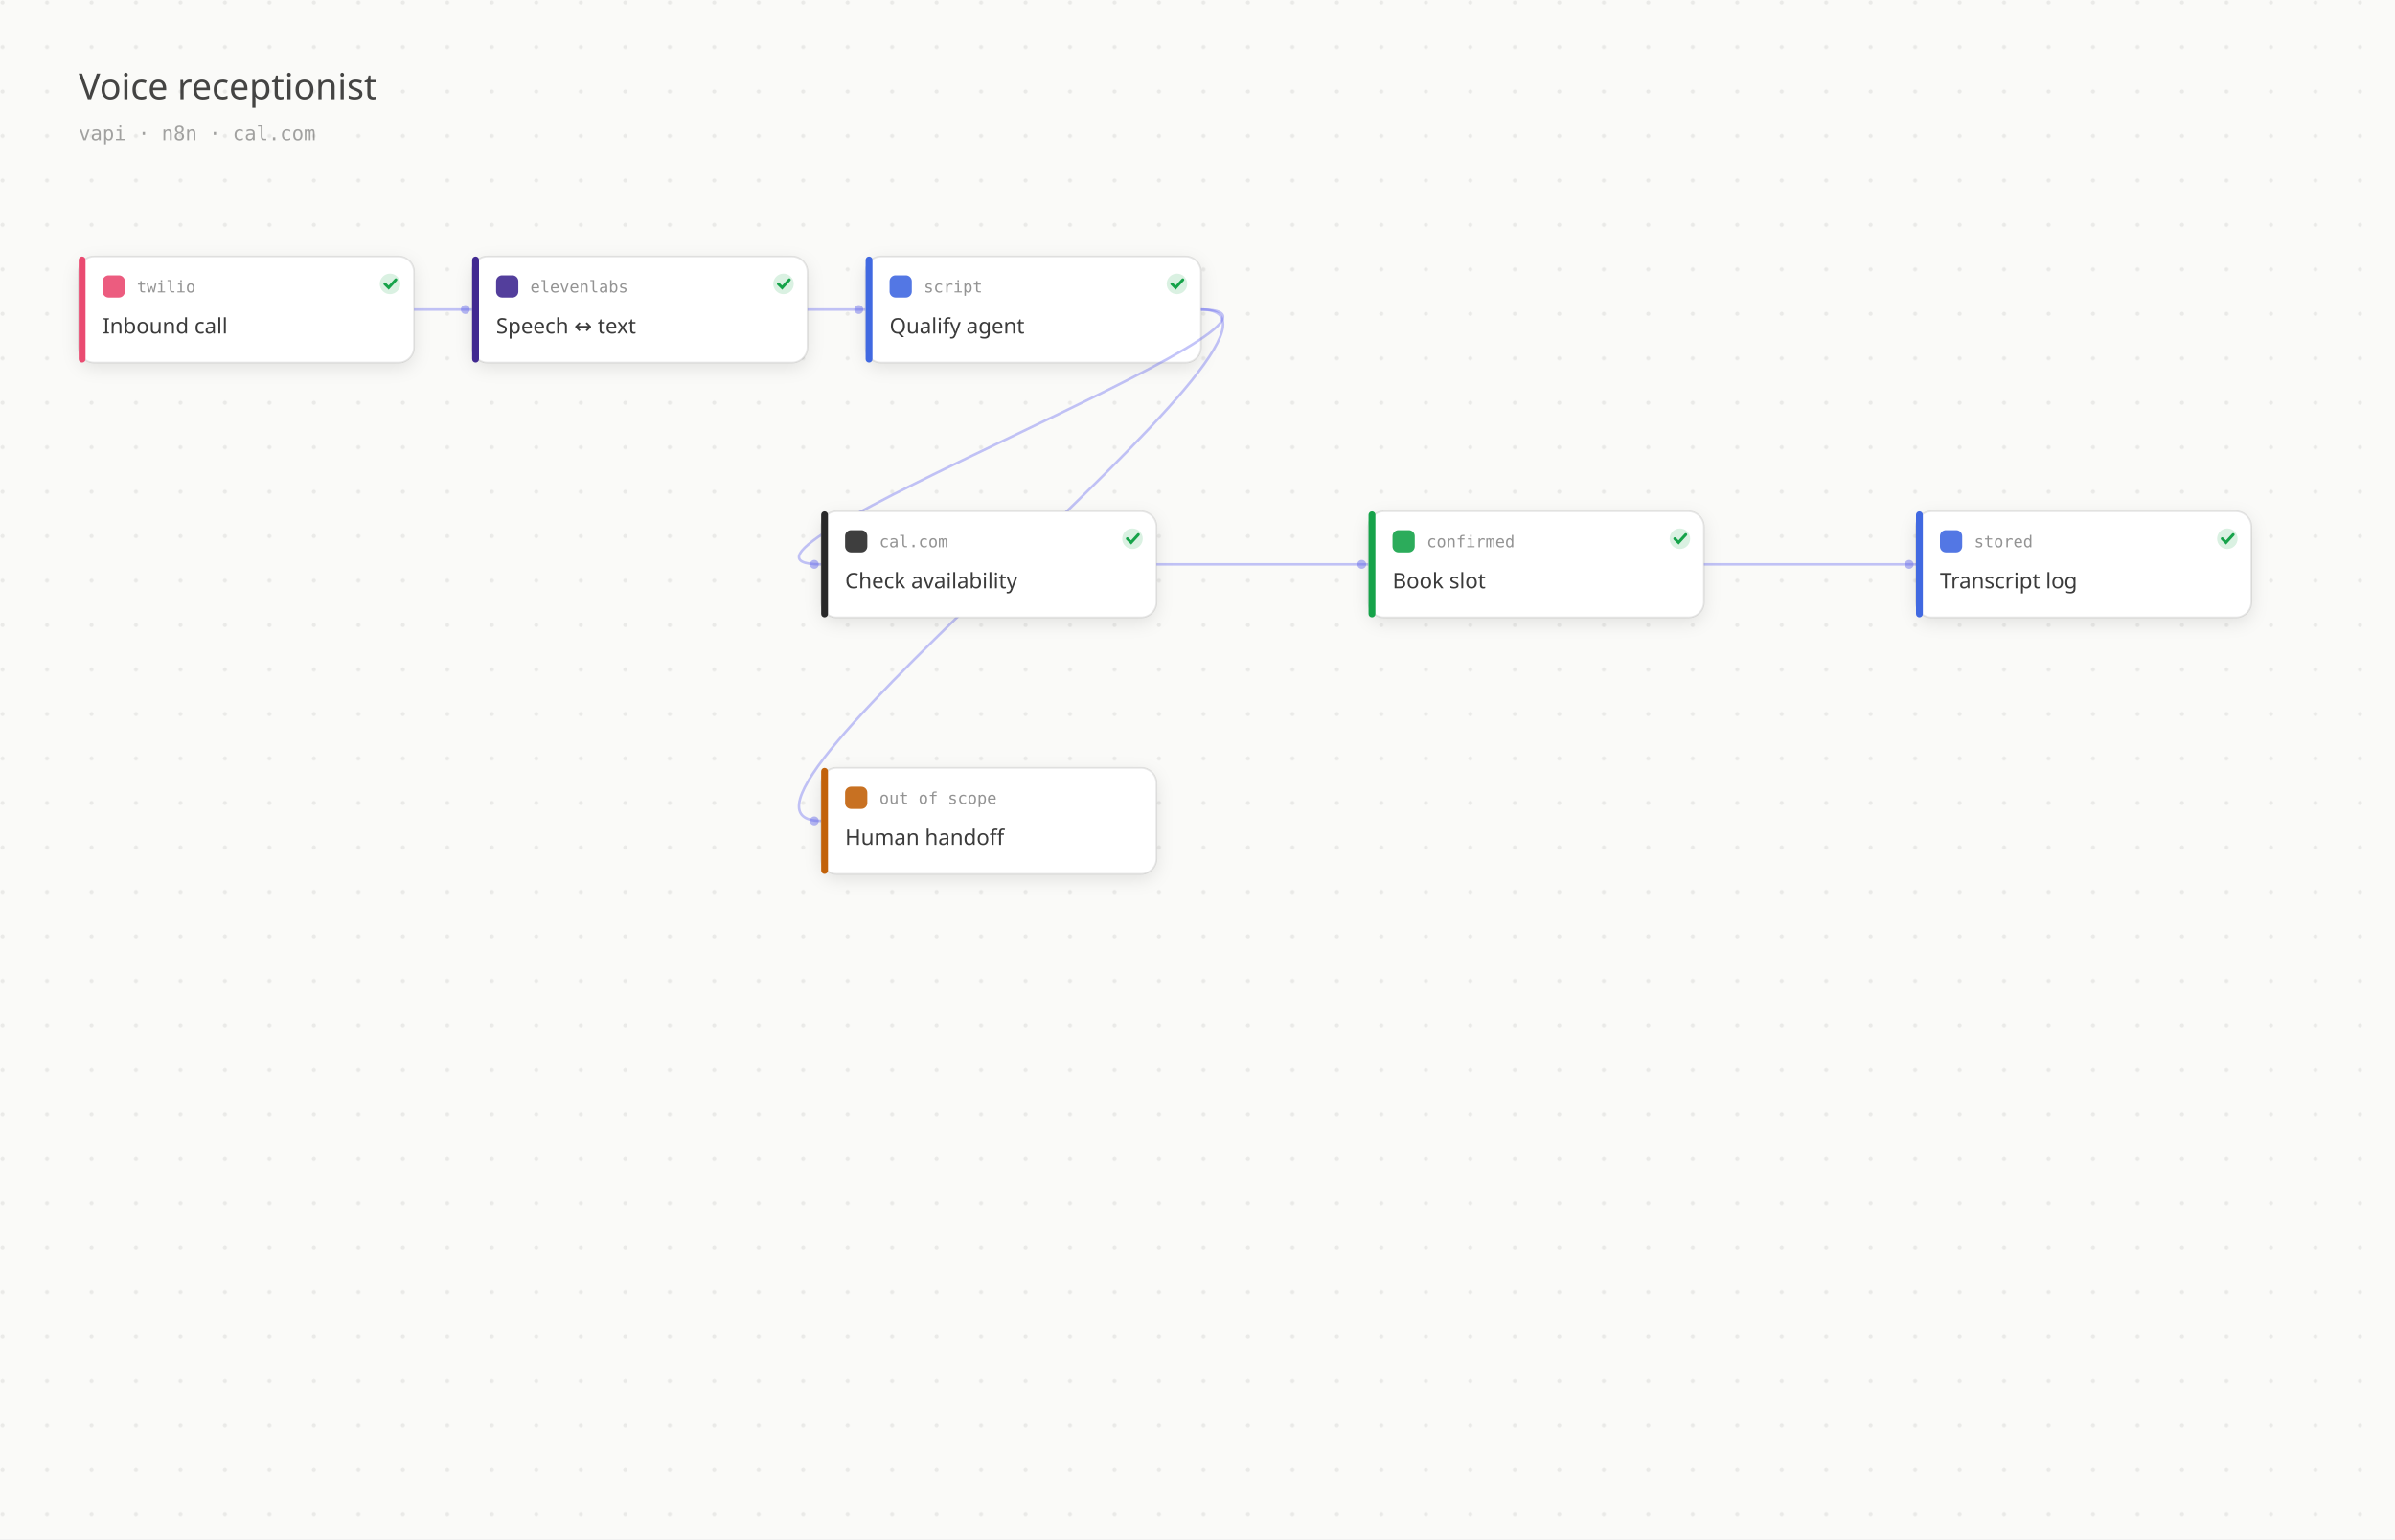
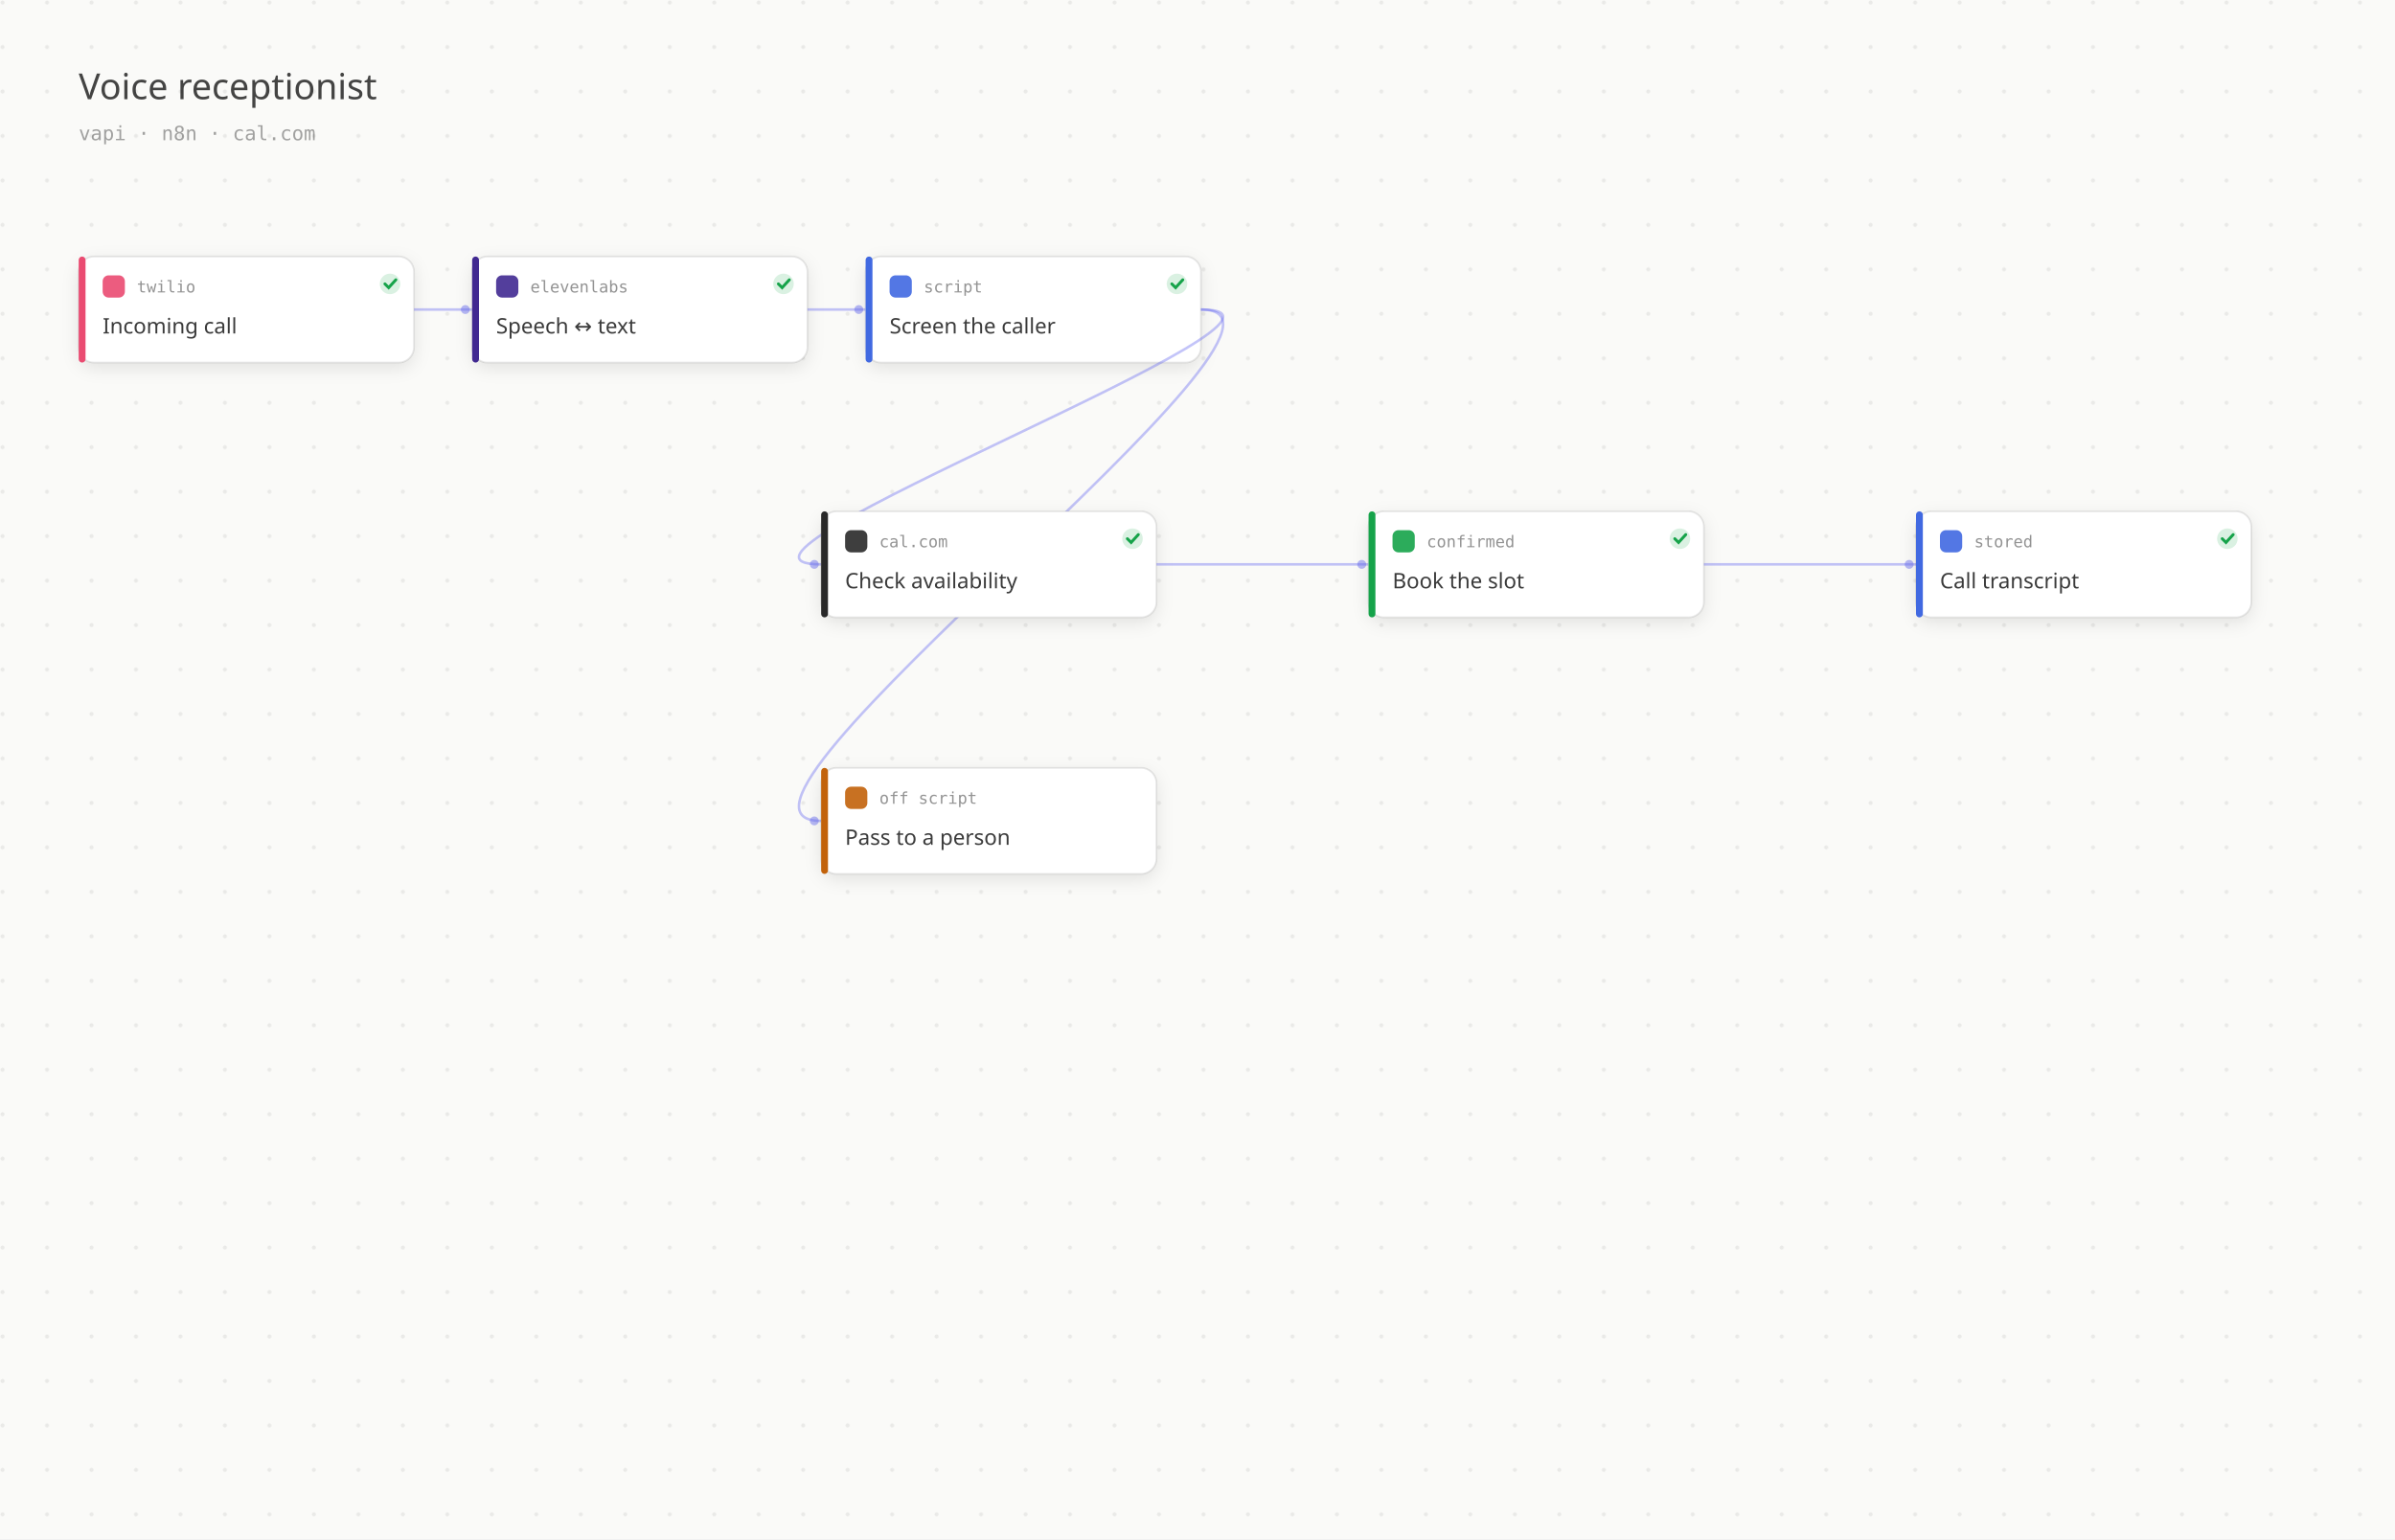
<svg xmlns="http://www.w3.org/2000/svg" viewBox="0 0 1400 900" width="1400" height="900" role="img" aria-label="voice agent">
  <defs>
    <pattern id="dots" width="26" height="26" patternUnits="userSpaceOnUse">
      <circle cx="1.5" cy="1.5" r="1.2" fill="#111" fill-opacity=".07" />
    </pattern>
    <filter id="sh" x="-40%" y="-40%" width="180%" height="180%">
      <feDropShadow dx="0" dy="3" stdDeviation="5" flood-color="#000" flood-opacity=".10" />
    </filter>
  </defs>
  <rect width="1400" height="900" fill="#FAFAF8" />
  <rect width="1400" height="900" fill="url(#dots)" />
  <text x="46" y="58" font-family="IBM Plex Sans,system-ui,sans-serif" font-size="21" fill="#111" fill-opacity=".78">Voice receptionist</text>
  <text x="46" y="82" font-family="ui-monospace,monospace" font-size="11.5" fill="#111" fill-opacity=".38">vapi · n8n · cal.com</text>
  <g filter="url(#sh)">
    <rect x="46" y="150" width="196" height="62" rx="9" fill="#fff" stroke="#111" stroke-opacity=".10" />
  </g>
  <rect x="46" y="150" width="4" height="62" rx="2" fill="#EA4B71" />
  <rect x="60" y="161" width="13" height="13" rx="3.5" fill="#EA4B71" fill-opacity=".9" />
  <text x="80" y="171" font-family="ui-monospace,monospace" font-size="9.5" fill="#111" fill-opacity=".45">twilio</text>
-   <text x="60" y="195" font-family="IBM Plex Sans,system-ui,sans-serif" font-size="12.5" fill="#111" fill-opacity=".82">Inbound call</text>
+   <text x="60" y="195" font-family="IBM Plex Sans,system-ui,sans-serif" font-size="12.5" fill="#111" fill-opacity=".82">Incoming call</text>
  <circle cx="228" cy="166" r="6" fill="#16a34a" fill-opacity=".16" />
  <path d="M225,166 l2.2,2.2 l4.2,-4.6" stroke="#16a34a" stroke-width="1.7" fill="none" stroke-linecap="round" />
  <path d="M242,181.0 C270,181.0 248,181.0 276,181.0" fill="none" stroke="#6366f1" stroke-opacity=".38" stroke-width="1.5" />
  <circle cx="272" cy="181.0" r="2.6" fill="#6366f1" fill-opacity=".45" />
  <g filter="url(#sh)">
    <rect x="276" y="150" width="196" height="62" rx="9" fill="#fff" stroke="#111" stroke-opacity=".10" />
  </g>
  <rect x="276" y="150" width="4" height="62" rx="2" fill="#412991" />
  <rect x="290" y="161" width="13" height="13" rx="3.5" fill="#412991" fill-opacity=".9" />
  <text x="310" y="171" font-family="ui-monospace,monospace" font-size="9.5" fill="#111" fill-opacity=".45">elevenlabs</text>
  <text x="290" y="195" font-family="IBM Plex Sans,system-ui,sans-serif" font-size="12.5" fill="#111" fill-opacity=".82">Speech ↔ text</text>
  <circle cx="458" cy="166" r="6" fill="#16a34a" fill-opacity=".16" />
  <path d="M455,166 l2.2,2.2 l4.2,-4.6" stroke="#16a34a" stroke-width="1.7" fill="none" stroke-linecap="round" />
  <path d="M472,181.0 C500,181.0 478,181.0 506,181.0" fill="none" stroke="#6366f1" stroke-opacity=".38" stroke-width="1.5" />
  <circle cx="502" cy="181.0" r="2.6" fill="#6366f1" fill-opacity=".45" />
  <g filter="url(#sh)">
    <rect x="506" y="150" width="196" height="62" rx="9" fill="#fff" stroke="#111" stroke-opacity=".10" />
  </g>
  <rect x="506" y="150" width="4" height="62" rx="2" fill="#4169E1" />
  <rect x="520" y="161" width="13" height="13" rx="3.5" fill="#4169E1" fill-opacity=".9" />
  <text x="540" y="171" font-family="ui-monospace,monospace" font-size="9.5" fill="#111" fill-opacity=".45">script</text>
-   <text x="520" y="195" font-family="IBM Plex Sans,system-ui,sans-serif" font-size="12.5" fill="#111" fill-opacity=".82">Qualify agent</text>
+   <text x="520" y="195" font-family="IBM Plex Sans,system-ui,sans-serif" font-size="12.5" fill="#111" fill-opacity=".82">Screen the caller</text>
  <circle cx="688" cy="166" r="6" fill="#16a34a" fill-opacity=".16" />
  <path d="M685,166 l2.2,2.2 l4.2,-4.6" stroke="#16a34a" stroke-width="1.7" fill="none" stroke-linecap="round" />
  <path d="M702,181 C790.8,181 391.2,330 480,330" fill="none" stroke="#6366f1" stroke-opacity=".38" stroke-width="1.5" />
  <circle cx="476" cy="330" r="2.6" fill="#6366f1" fill-opacity=".45" />
  <path d="M702,181 C790.8,181 391.2,480 480,480" fill="none" stroke="#6366f1" stroke-opacity=".38" stroke-width="1.5" />
  <circle cx="476" cy="480" r="2.6" fill="#6366f1" fill-opacity=".45" />
  <g filter="url(#sh)">
    <rect x="480" y="299" width="196" height="62" rx="9" fill="#fff" stroke="#111" stroke-opacity=".10" />
  </g>
  <rect x="480" y="299" width="4" height="62" rx="2" fill="#292929" />
  <rect x="494" y="310" width="13" height="13" rx="3.5" fill="#292929" fill-opacity=".9" />
  <text x="514" y="320" font-family="ui-monospace,monospace" font-size="9.5" fill="#111" fill-opacity=".45">cal.com</text>
  <text x="494" y="344" font-family="IBM Plex Sans,system-ui,sans-serif" font-size="12.5" fill="#111" fill-opacity=".82">Check availability</text>
  <circle cx="662" cy="315" r="6" fill="#16a34a" fill-opacity=".16" />
  <path d="M659,315 l2.2,2.2 l4.2,-4.6" stroke="#16a34a" stroke-width="1.7" fill="none" stroke-linecap="round" />
  <g filter="url(#sh)">
    <rect x="480" y="449" width="196" height="62" rx="9" fill="#fff" stroke="#111" stroke-opacity=".10" />
  </g>
  <rect x="480" y="449" width="4" height="62" rx="2" fill="#c2620a" />
  <rect x="494" y="460" width="13" height="13" rx="3.5" fill="#c2620a" fill-opacity=".9" />
-   <text x="514" y="470" font-family="ui-monospace,monospace" font-size="9.5" fill="#111" fill-opacity=".45">out of scope</text>
-   <text x="494" y="494" font-family="IBM Plex Sans,system-ui,sans-serif" font-size="12.5" fill="#111" fill-opacity=".82">Human handoff</text>
+   <text x="514" y="470" font-family="ui-monospace,monospace" font-size="9.5" fill="#111" fill-opacity=".45">off script</text>
+   <text x="494" y="494" font-family="IBM Plex Sans,system-ui,sans-serif" font-size="12.5" fill="#111" fill-opacity=".82">Pass to a person</text>
  <path d="M676,330 C725.6,330 750.4,330 800,330" fill="none" stroke="#6366f1" stroke-opacity=".38" stroke-width="1.5" />
  <circle cx="796" cy="330" r="2.6" fill="#6366f1" fill-opacity=".45" />
  <g filter="url(#sh)">
    <rect x="800" y="299" width="196" height="62" rx="9" fill="#fff" stroke="#111" stroke-opacity=".10" />
  </g>
  <rect x="800" y="299" width="4" height="62" rx="2" fill="#16a34a" />
  <rect x="814" y="310" width="13" height="13" rx="3.5" fill="#16a34a" fill-opacity=".9" />
  <text x="834" y="320" font-family="ui-monospace,monospace" font-size="9.5" fill="#111" fill-opacity=".45">confirmed</text>
-   <text x="814" y="344" font-family="IBM Plex Sans,system-ui,sans-serif" font-size="12.5" fill="#111" fill-opacity=".82">Book slot</text>
+   <text x="814" y="344" font-family="IBM Plex Sans,system-ui,sans-serif" font-size="12.5" fill="#111" fill-opacity=".82">Book the slot</text>
  <circle cx="982" cy="315" r="6" fill="#16a34a" fill-opacity=".16" />
  <path d="M979,315 l2.2,2.2 l4.2,-4.6" stroke="#16a34a" stroke-width="1.7" fill="none" stroke-linecap="round" />
  <path d="M996,330 C1045.6,330 1070.4,330 1120,330" fill="none" stroke="#6366f1" stroke-opacity=".38" stroke-width="1.5" />
  <circle cx="1116" cy="330" r="2.6" fill="#6366f1" fill-opacity=".45" />
  <g filter="url(#sh)">
    <rect x="1120" y="299" width="196" height="62" rx="9" fill="#fff" stroke="#111" stroke-opacity=".10" />
  </g>
  <rect x="1120" y="299" width="4" height="62" rx="2" fill="#4169E1" />
  <rect x="1134" y="310" width="13" height="13" rx="3.5" fill="#4169E1" fill-opacity=".9" />
  <text x="1154" y="320" font-family="ui-monospace,monospace" font-size="9.5" fill="#111" fill-opacity=".45">stored</text>
-   <text x="1134" y="344" font-family="IBM Plex Sans,system-ui,sans-serif" font-size="12.5" fill="#111" fill-opacity=".82">Transcript log</text>
+   <text x="1134" y="344" font-family="IBM Plex Sans,system-ui,sans-serif" font-size="12.5" fill="#111" fill-opacity=".82">Call transcript</text>
  <circle cx="1302" cy="315" r="6" fill="#16a34a" fill-opacity=".16" />
  <path d="M1299,315 l2.2,2.2 l4.2,-4.6" stroke="#16a34a" stroke-width="1.7" fill="none" stroke-linecap="round" />
</svg>
